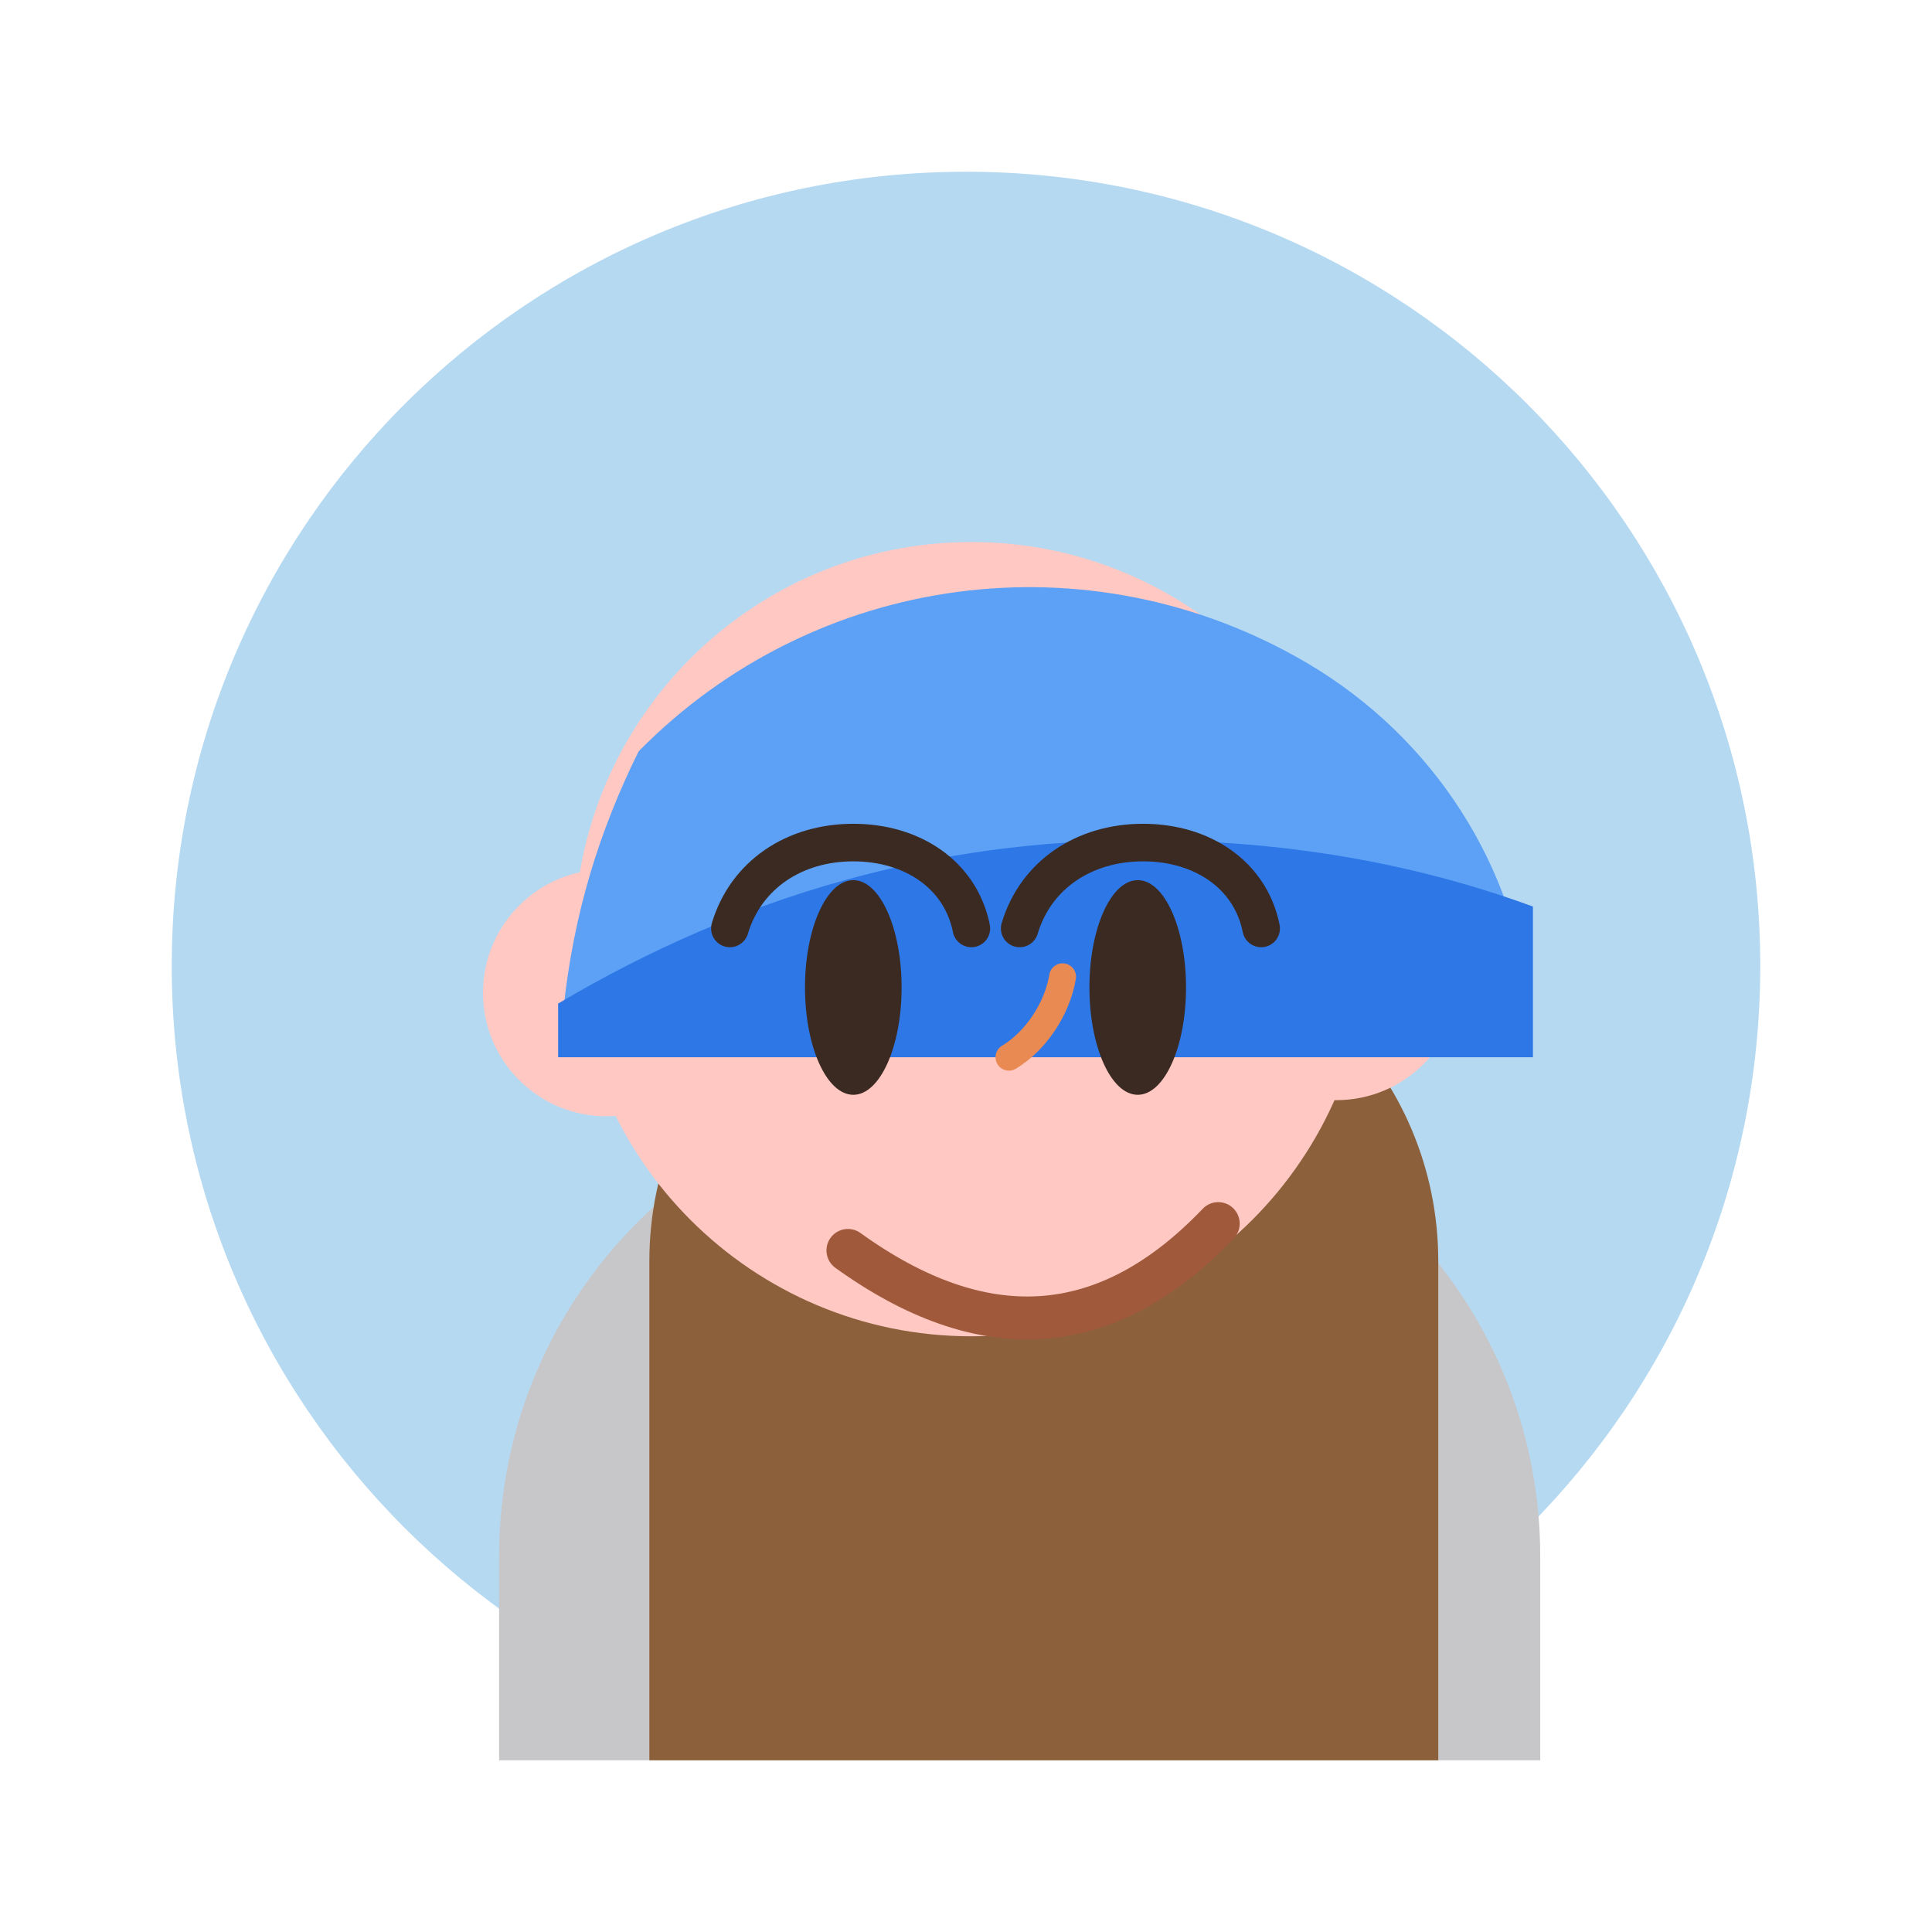
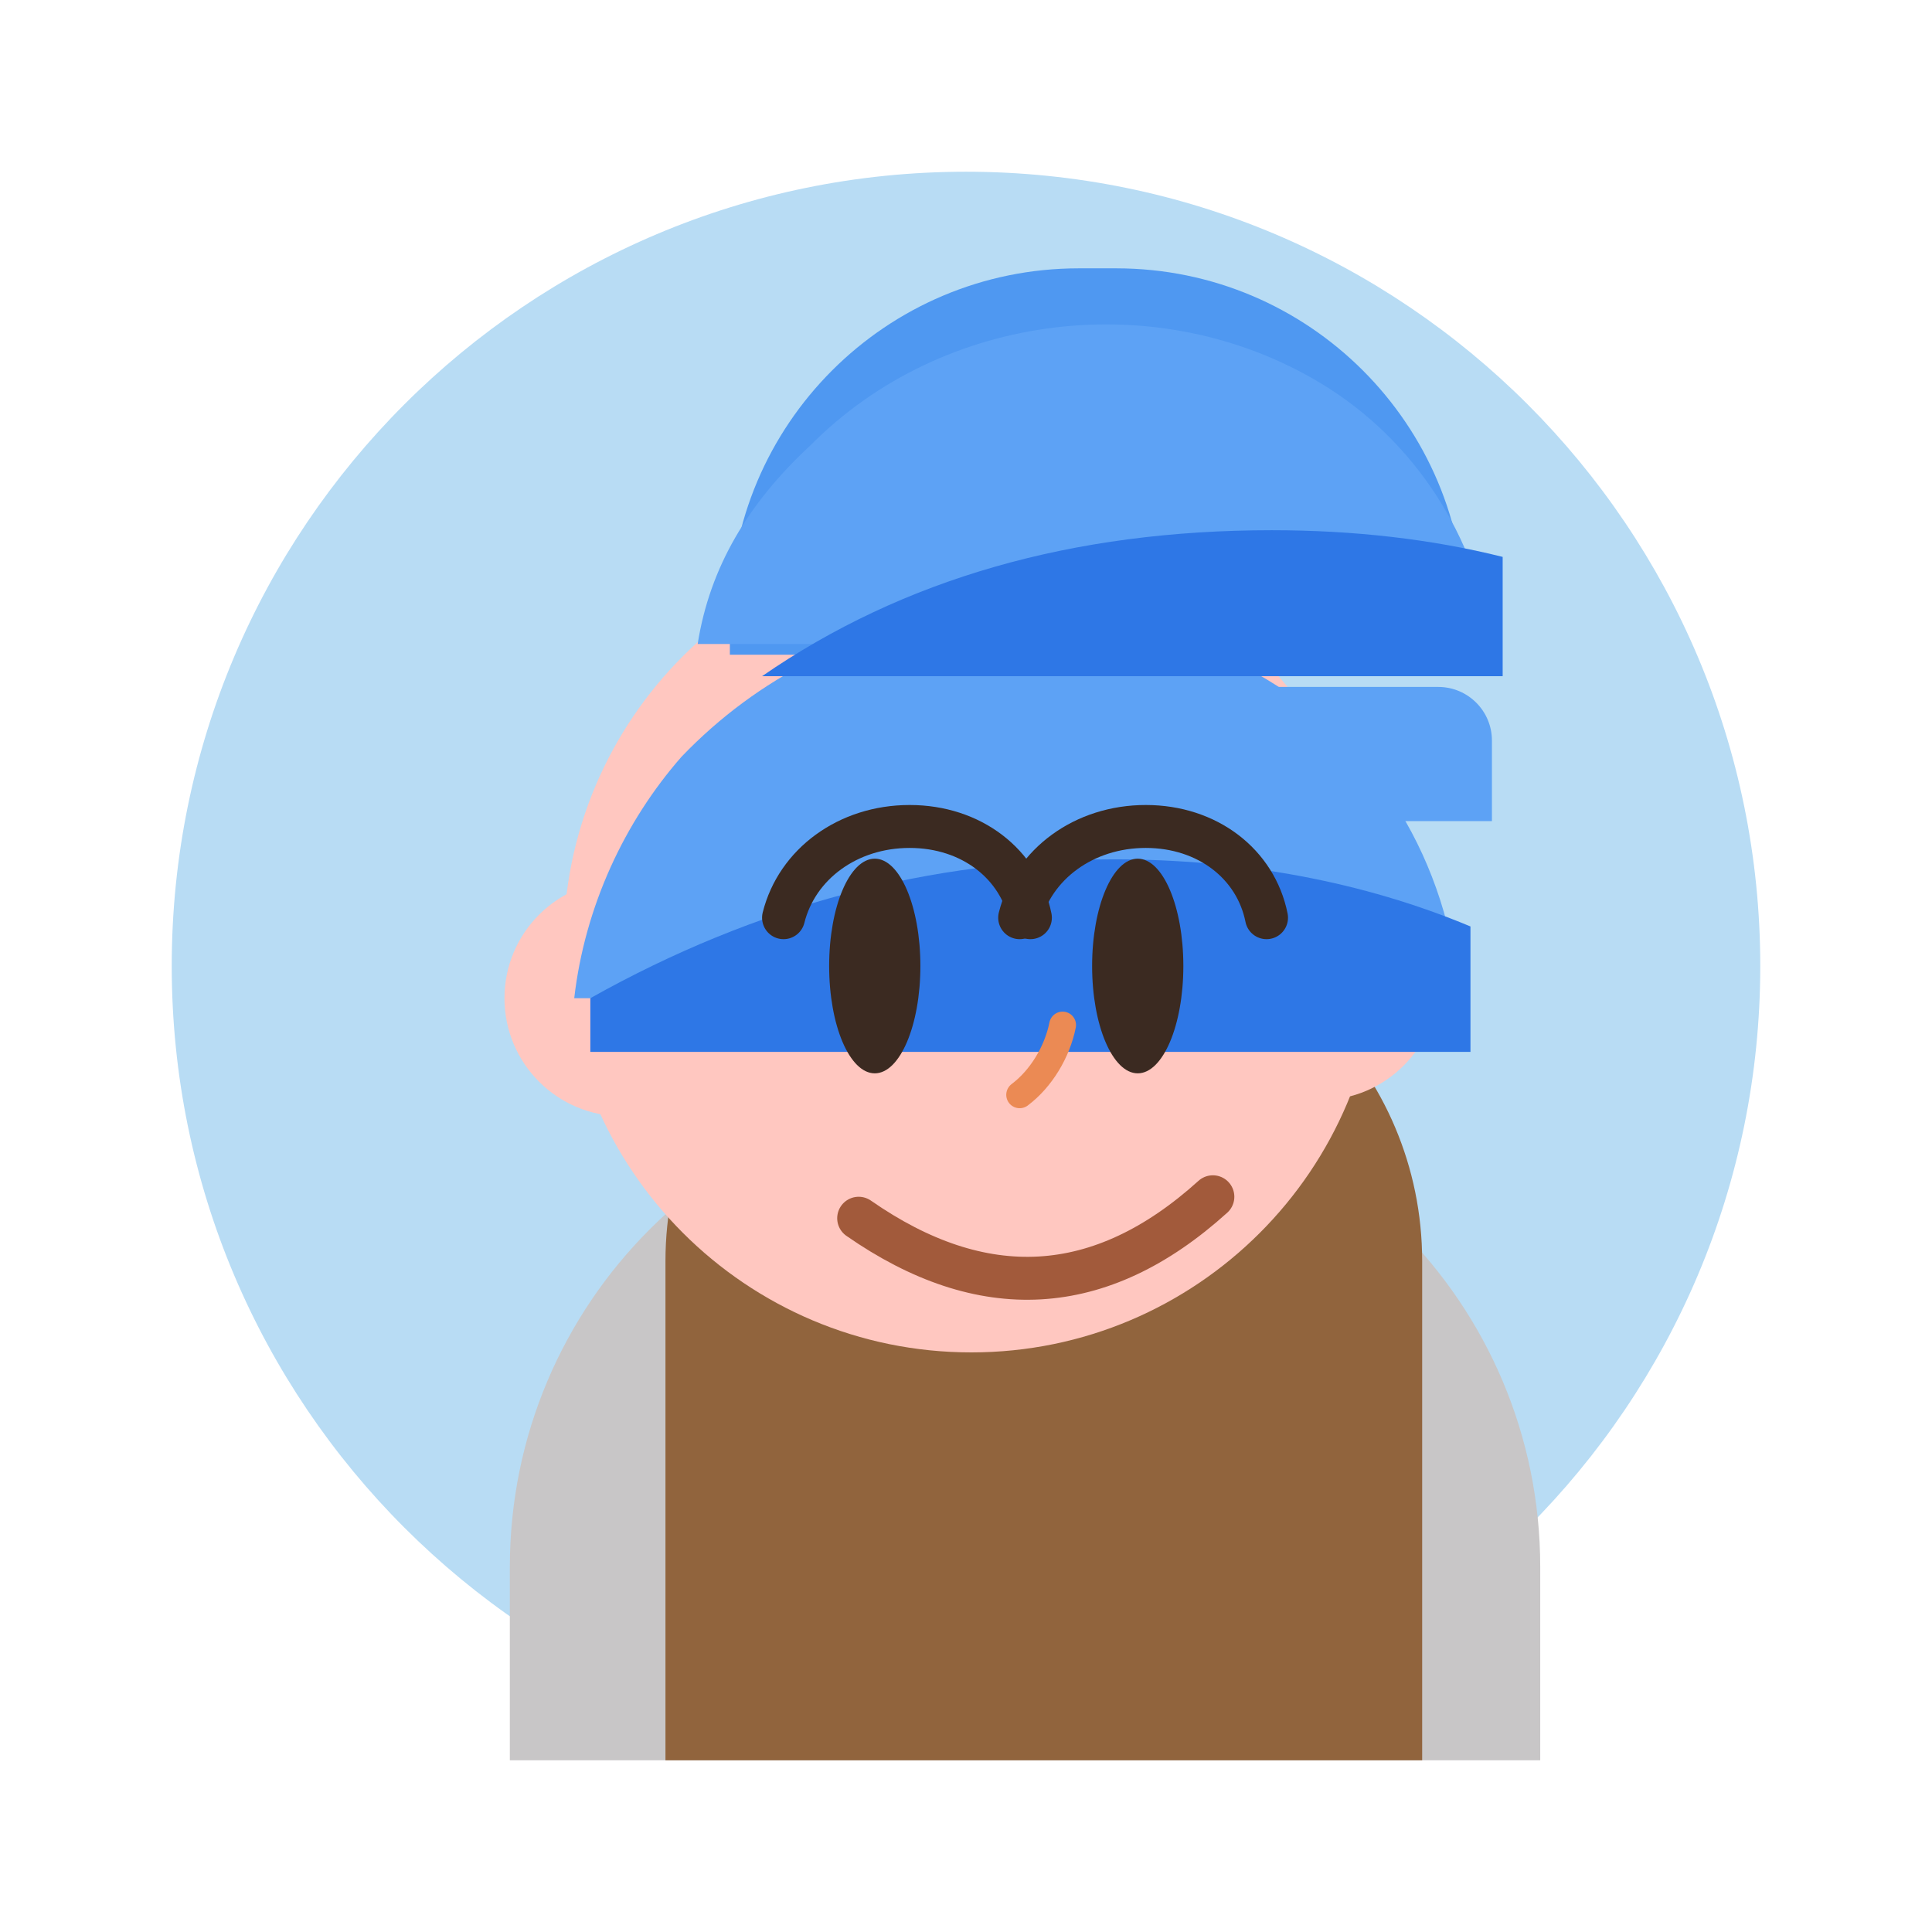
<svg xmlns="http://www.w3.org/2000/svg" width="360" height="360" viewBox="0 0 360 360" fill="none">
-   <circle cx="180" cy="180" r="148" fill="#B6D9F2" />
-   <path d="M93 290C93 241.399 132.399 202 181 202H199C247.601 202 287 241.399 287 290V328H93V290Z" fill="#C7C6C8" />
-   <path d="M121 235C121 200.206 149.206 172 184 172H205C239.794 172 268 200.206 268 235V328H121V235Z" fill="#8B603B" />
-   <circle cx="181" cy="175" r="74" fill="#FFC8C2" />
-   <circle cx="113" cy="185" r="23" fill="#FFC8C2" />
-   <circle cx="249" cy="182" r="23" fill="#FFC8C2" />
-   <path d="M119 140C151.943 106.524 203.1 99.725 243.574 123.558C267.136 137.43 282.555 161.521 285 188H105C106.879 170.173 111.664 154.853 119 140Z" fill="#5CA1F5" />
-   <path d="M104 187C138.23 166.701 174.457 156.551 212.68 156.551C238.835 156.551 263.117 160.671 285.64 168.92V197H104V187Z" fill="#2E77E6" />
-   <ellipse cx="159" cy="184" rx="9" ry="20" fill="#3B2A21" />
-   <ellipse cx="212" cy="184" rx="9" ry="20" fill="#3B2A21" />
-   <path d="M136 173C139 163 148 157 159 157C170 157 179 163 181 173" stroke="#3B2A21" stroke-width="7" stroke-linecap="round" />
-   <path d="M190 173C193 163 202 157 213 157C224 157 233 163 235 173" stroke="#3B2A21" stroke-width="7" stroke-linecap="round" />
-   <path d="M188 197C193 194 197 188 198 182" stroke="#EA8A53" stroke-width="5" stroke-linecap="round" />
-   <path d="M158 233C183 251 206 250 227 228" stroke="#A05A3B" stroke-width="8" stroke-linecap="round" />
+   <circle cx="180" cy="180" r="148" fill="#B8DCF4" />
+   <path d="M95 292C95 242.847 134.847 203 184 203H198C247.153 203 287 242.847 287 292V328H95V292Z" fill="#C8C6C7" />
+   <path d="M124 235C124 199.654 152.654 171 188 171H201C236.346 171 265 199.654 265 235V328H124V235Z" fill="#91643D" />
+   <circle cx="181" cy="176" r="76" fill="#FFC7C0" />
+   <circle cx="116" cy="186" r="22" fill="#FFC7C0" />
+   <circle cx="246" cy="183" r="22" fill="#FFC7C0" />
+   <path d="M127 141C155.64 111.115 200.427 105.231 236.126 126.654C256.427 138.837 269.812 160.328 272 186H107C108.979 168.883 116.395 153.091 127 141Z" fill="#5DA2F5" />
+   <path d="M110 186C140.715 168.75 173.249 160.125 207.6 160.125C231.622 160.125 254.075 164.293 274 172.631V196H110V186Z" fill="#2E77E6" />
+   <path d="M136 115C136 79.102 165.102 50 201 50H208C243.898 50 273 79.102 273 115V122H136V115Z" fill="#4F98F1" />
+   <path d="M151 83C175.824 57.948 216.167 53.239 246.31 71.54C263.548 82.008 275.116 99.907 278 120H130C132.256 105.703 139.425 93.722 151 83Z" fill="#5DA2F5" />
+   <path d="M148 128H268C273.523 128 278 132.477 278 138V153H138V138C138 132.477 142.477 128 148 128Z" fill="#5DA2F5" />
+   <path d="M142 126C168.239 107.865 199.859 98.797 237 98.797C252.264 98.797 266.733 100.455 280 103.769V126H142Z" fill="#2E77E6" />
+   <path d="M146 171C148.5 161 158 154 169.5 154C181 154 190 161 192 171" stroke="#3B2A21" stroke-width="8" stroke-linecap="round" />
+   <path d="M190 171C192.5 161 202 154 213.5 154C225 154 234 161 236 171" stroke="#3B2A21" stroke-width="8" stroke-linecap="round" />
+   <ellipse cx="163" cy="180" rx="8.5" ry="20" fill="#3B2A21" />
+   <ellipse cx="212" cy="180" rx="8.5" ry="20" fill="#3B2A21" />
+   <path d="M190 204C194 201 197 196 198 191" stroke="#EB8A54" stroke-width="5" stroke-linecap="round" />
+   <path d="M160 227C183 243 205 242 226 223" stroke="#A25A3B" stroke-width="8" stroke-linecap="round" />
</svg>
